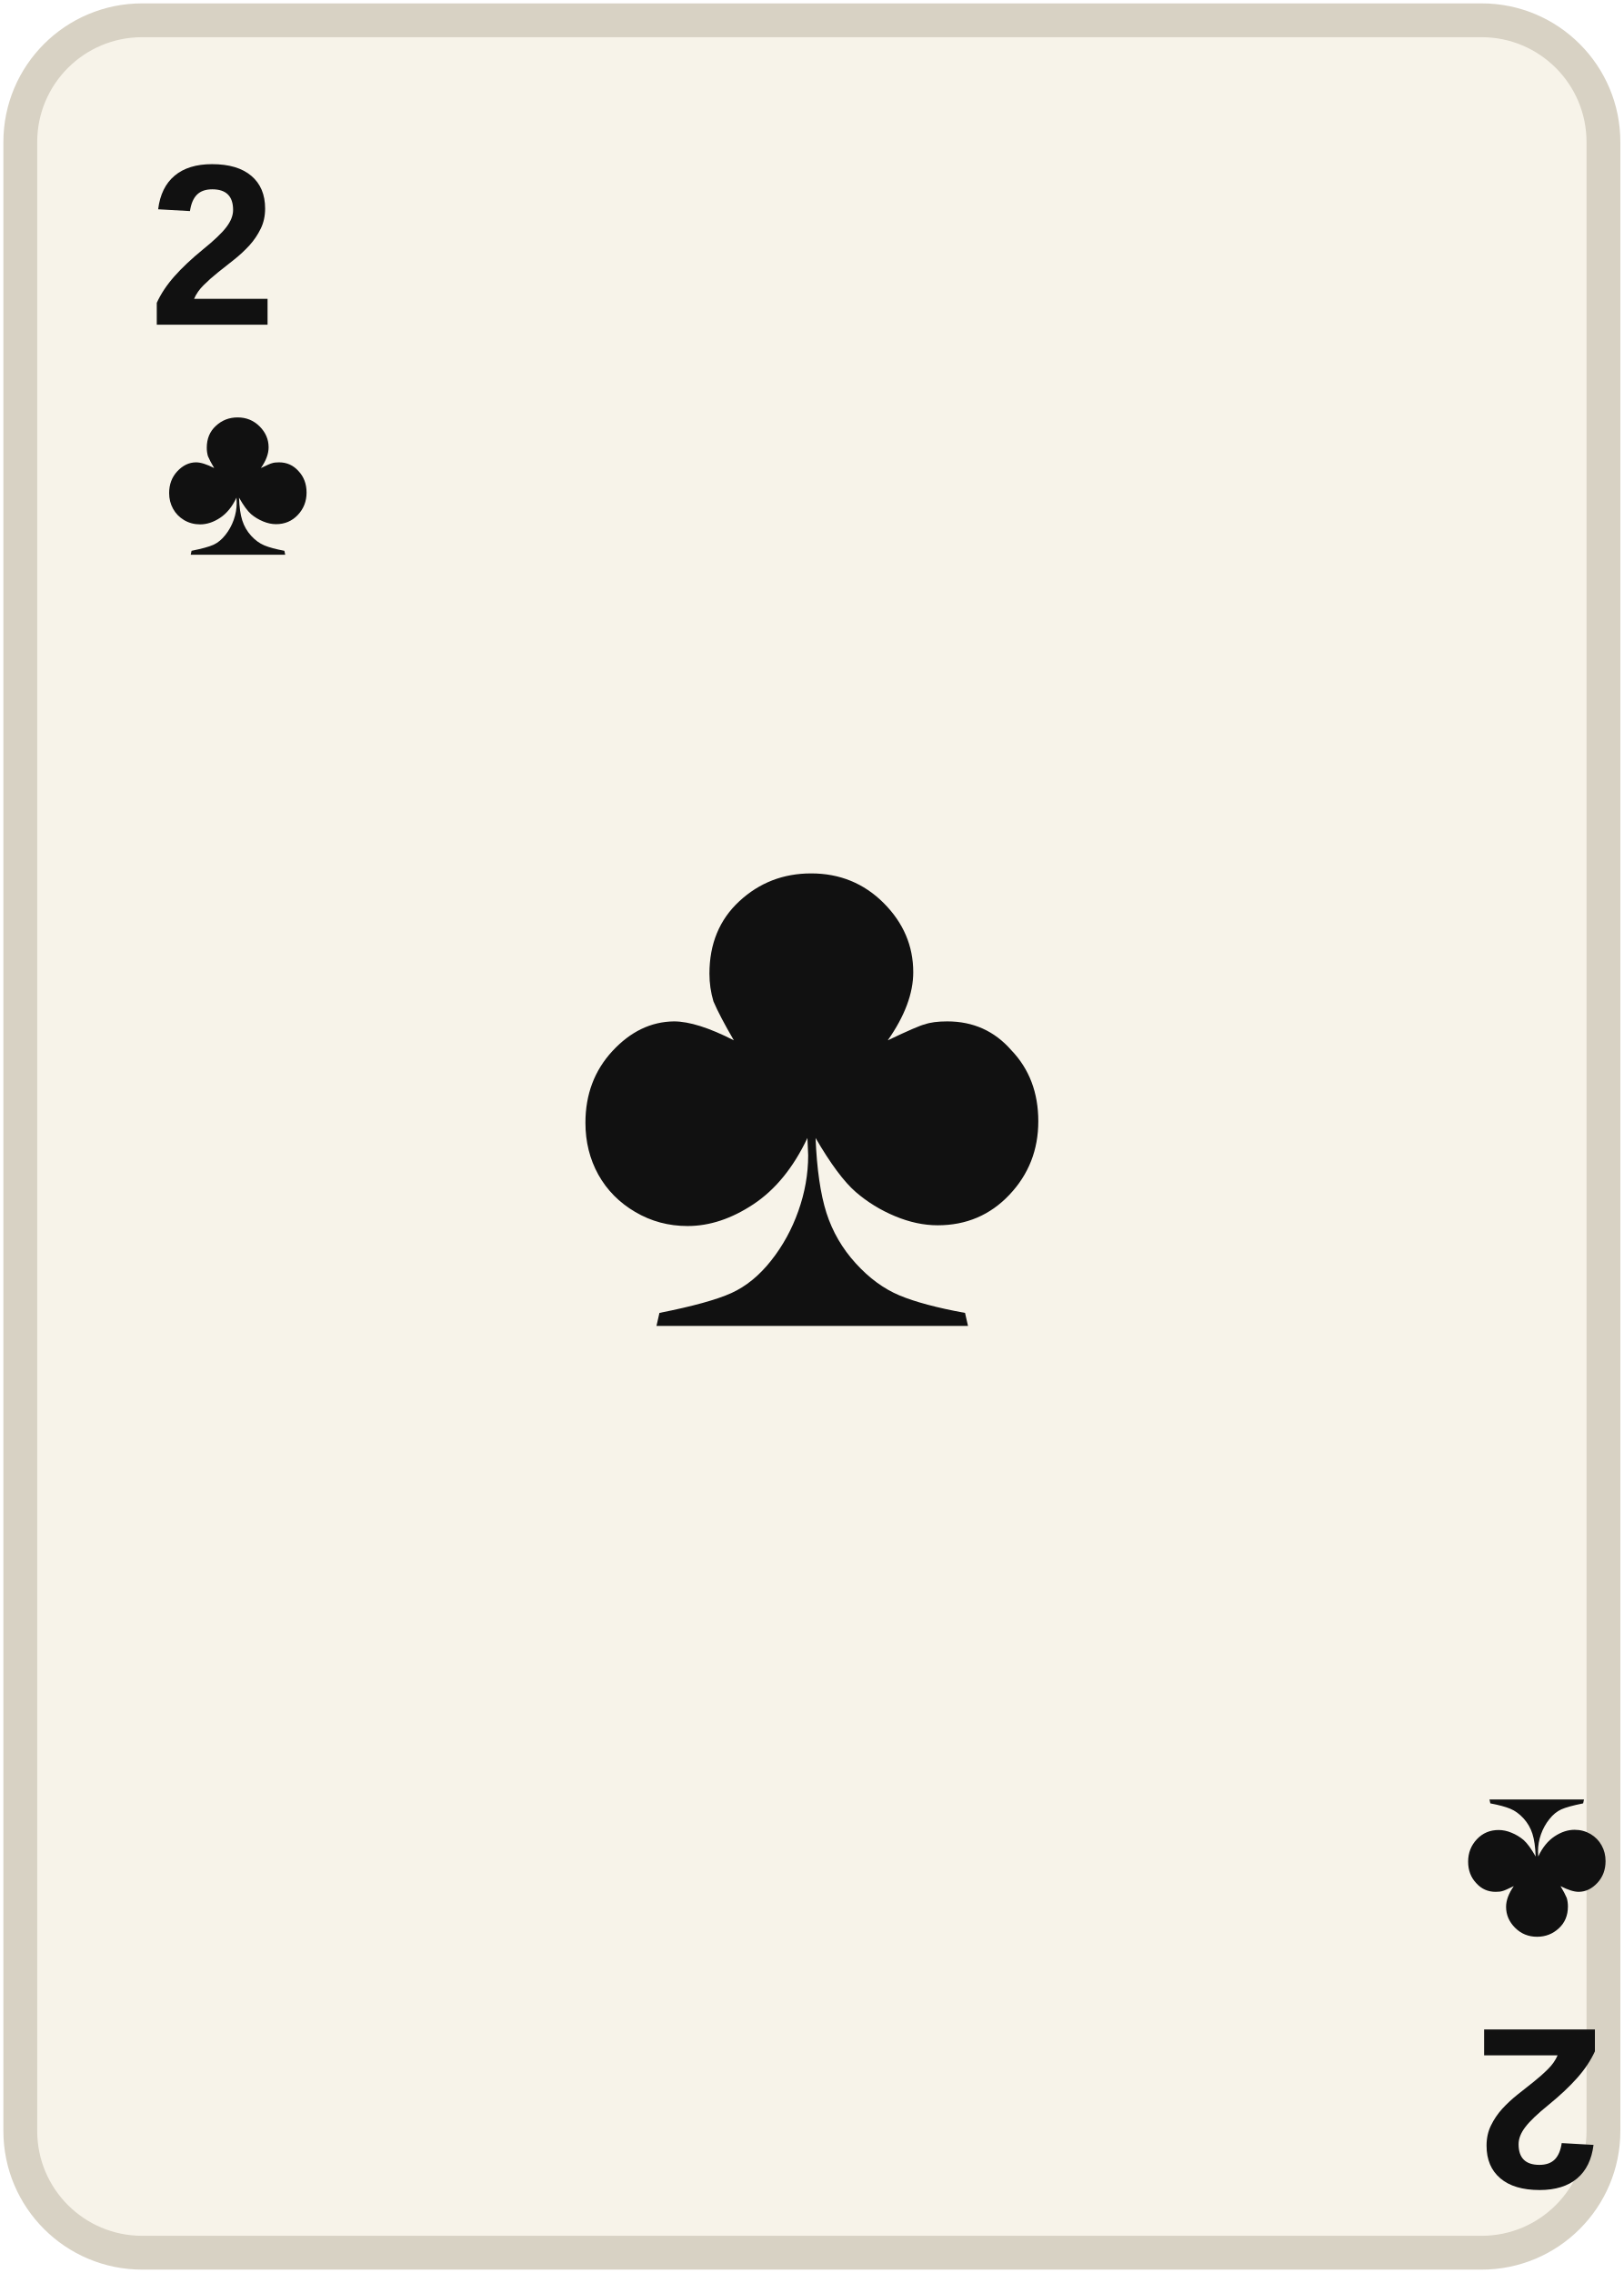
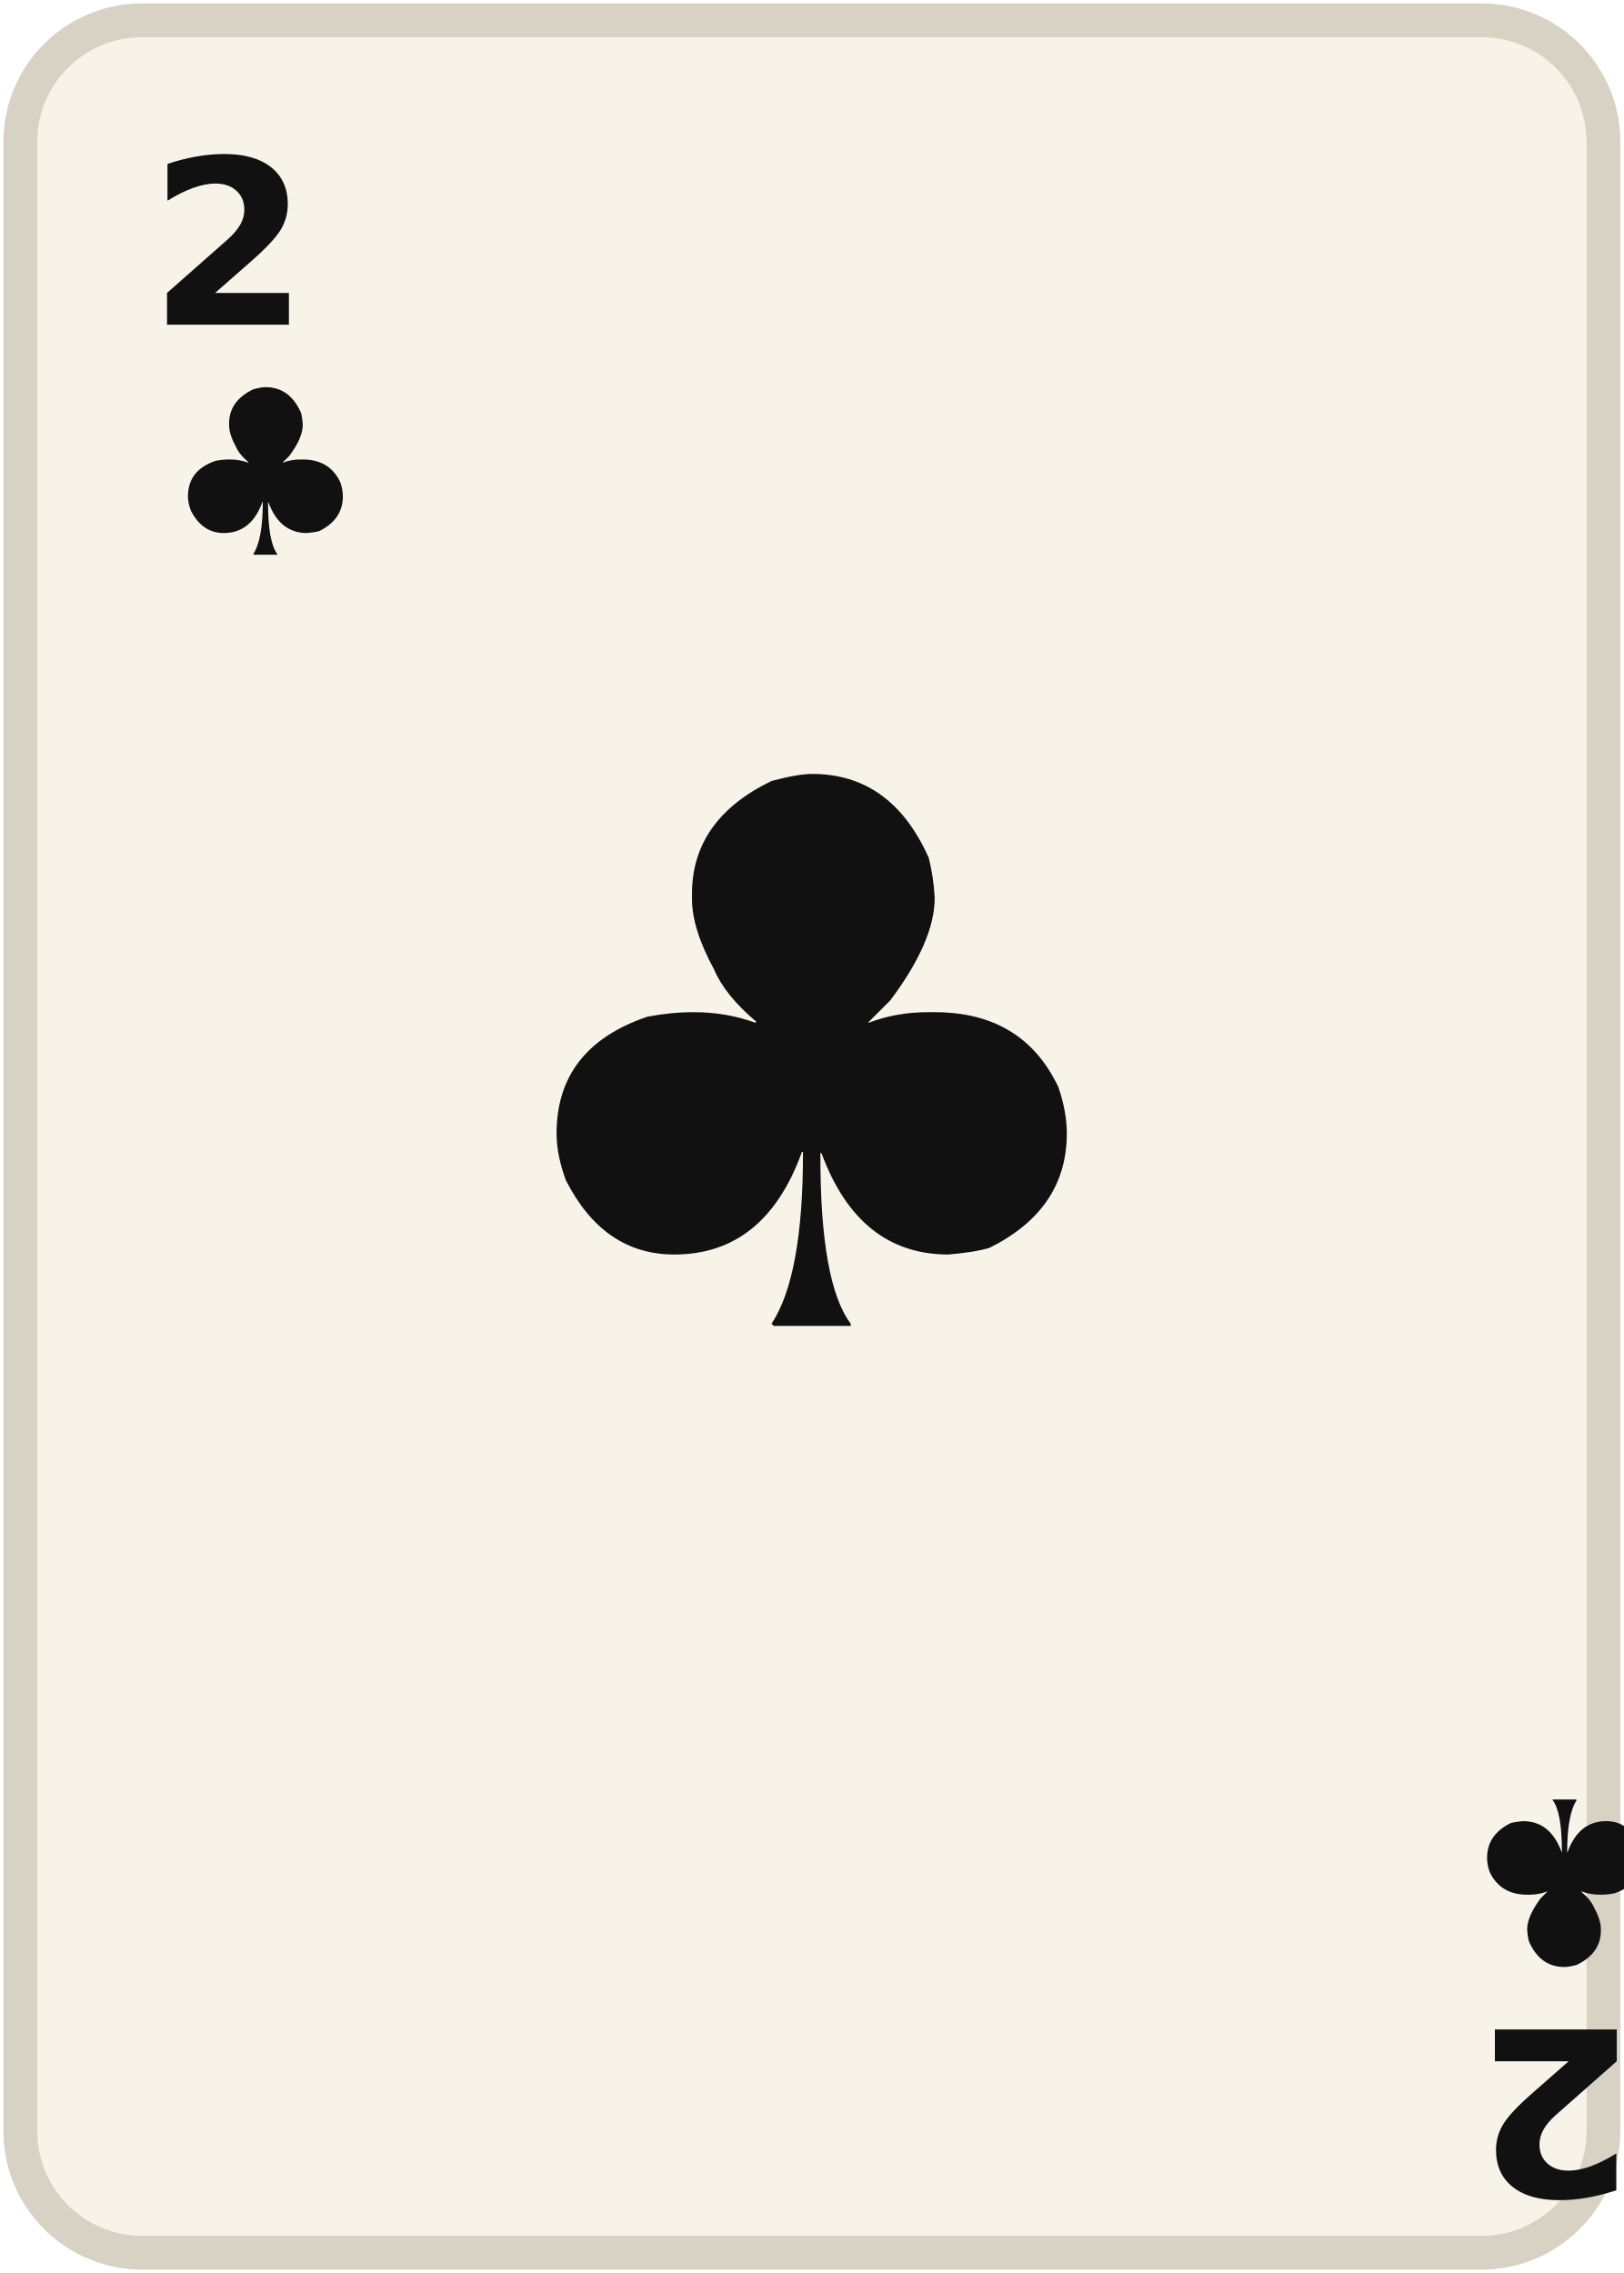
<svg xmlns="http://www.w3.org/2000/svg" width="240" height="336" viewBox="0 0 240 336">
  <rect x="3" y="3" width="234" height="330" rx="18" fill="#F7F3E9" stroke="#D8D2C4" stroke-width="5" />
-   <text x="22" y="48" font-family="Arial, sans-serif" font-size="34" font-weight="700" fill="#111111">2</text>
-   <text x="24" y="82" font-family="Arial, sans-serif" font-size="34" fill="#111111">♣</text>
-   <text x="218" y="300" text-anchor="end" font-family="Arial, sans-serif" font-size="34" font-weight="700" fill="#111111" transform="rotate(180 218 300)">2</text>
-   <text x="216" y="266" text-anchor="end" font-family="Arial, sans-serif" font-size="34" fill="#111111" transform="rotate(180 216 266)">♣</text>
-   <text x="120.0" y="196.0" text-anchor="middle" font-family="Arial, sans-serif" font-size="112" fill="#111111">♣</text>
+   <g transform="">
+     <path d="M590 283H1247V0H162V283L707 764Q780 830 815.0 893.0Q850 956 850 1024Q850 1129 779.5 1193.0Q709 1257 592 1257Q502 1257 395.0 1218.5Q288 1180 166 1104V1432Q296 1475 423.0 1497.5Q550 1520 672 1520Q940 1520 1088.5 1402.0Q1237 1284 1237 1073Q1237 951 1174.0 845.5Q1111 740 909 563Z" transform="translate(22 48) scale(0.0166016 -0.0166016)" fill="#111111" />
+   </g>
+   <g transform="">
+     <path d="M919 1492Q1133 1492 1234 1265Q1247 1213 1250 1157Q1250 1040 1130 880L1070 820H1073Q1147 848 1231 848H1250Q1488 848 1584 646Q1607 580 1607 520Q1607 315 1398 211Q1358 199 1287 193Q1045 193 944 467H941V458Q941 115 1023 6V0H815L809 6Q894 134 894 467V470H891Q791 193 546 193Q355 193 253 394Q228 462 228 520Q228 753 474 836Q540 848 591 848H600Q686 848 764 820H767V823Q683 894 654 963Q594 1073 594 1154V1168Q594 1369 809 1473Q880 1492 919 1492Z" transform="translate(24 82) scale(0.0166016 -0.0166016)" fill="#111111" />
+   </g>
+   <g transform="rotate(180 218 300)">
+     <path d="M590 283H1247V0H162V283L707 764Q780 830 815.0 893.0Q850 956 850 1024Q850 1129 779.5 1193.0Q709 1257 592 1257Q502 1257 395.0 1218.5Q288 1180 166 1104V1432Q296 1475 423.0 1497.5Q550 1520 672 1520Q940 1520 1088.5 1402.0Q1237 1284 1237 1073Q1237 951 1174.0 845.5Q1111 740 909 563Z" transform="translate(194.343 300) scale(0.0166016 -0.0166016)" fill="#111111" />
+   </g>
+   <g transform="rotate(180 216 266)">
+     <path d="M919 1492Q1133 1492 1234 1265Q1247 1213 1250 1157Q1250 1040 1130 880L1070 820H1073Q1147 848 1231 848H1250Q1488 848 1584 646Q1607 580 1607 520Q1607 315 1398 211Q1358 199 1287 193Q1045 193 944 467H941V458Q941 115 1023 6V0H815L809 6Q894 134 894 467V470H891Q791 193 546 193Q355 193 253 394Q228 462 228 520Q228 753 474 836Q540 848 591 848H600Q686 848 764 820H767V823Q683 894 654 963Q594 1073 594 1154V1168Q594 1369 809 1473Q880 1492 919 1492Z" transform="translate(185.52 266) scale(0.0166016 -0.0166016)" fill="#111111" />
+   </g>
+   <g transform="">
+     <path d="M919 1492Q1133 1492 1234 1265Q1247 1213 1250 1157Q1250 1040 1130 880L1070 820H1073Q1147 848 1231 848H1250Q1488 848 1584 646Q1607 580 1607 520Q1607 315 1398 211Q1358 199 1287 193Q1045 193 944 467H941V458Q941 115 1023 6V0H815L809 6Q894 134 894 467V470H891Q791 193 546 193Q355 193 253 394Q228 462 228 520Q228 753 474 836Q540 848 591 848H600Q686 848 764 820H767V823Q683 894 654 963Q594 1073 594 1154V1168Q594 1369 809 1473Q880 1492 919 1492Z" transform="translate(69.7969 196) scale(0.0546875 -0.0546875)" fill="#111111" />
+   </g>
</svg>
